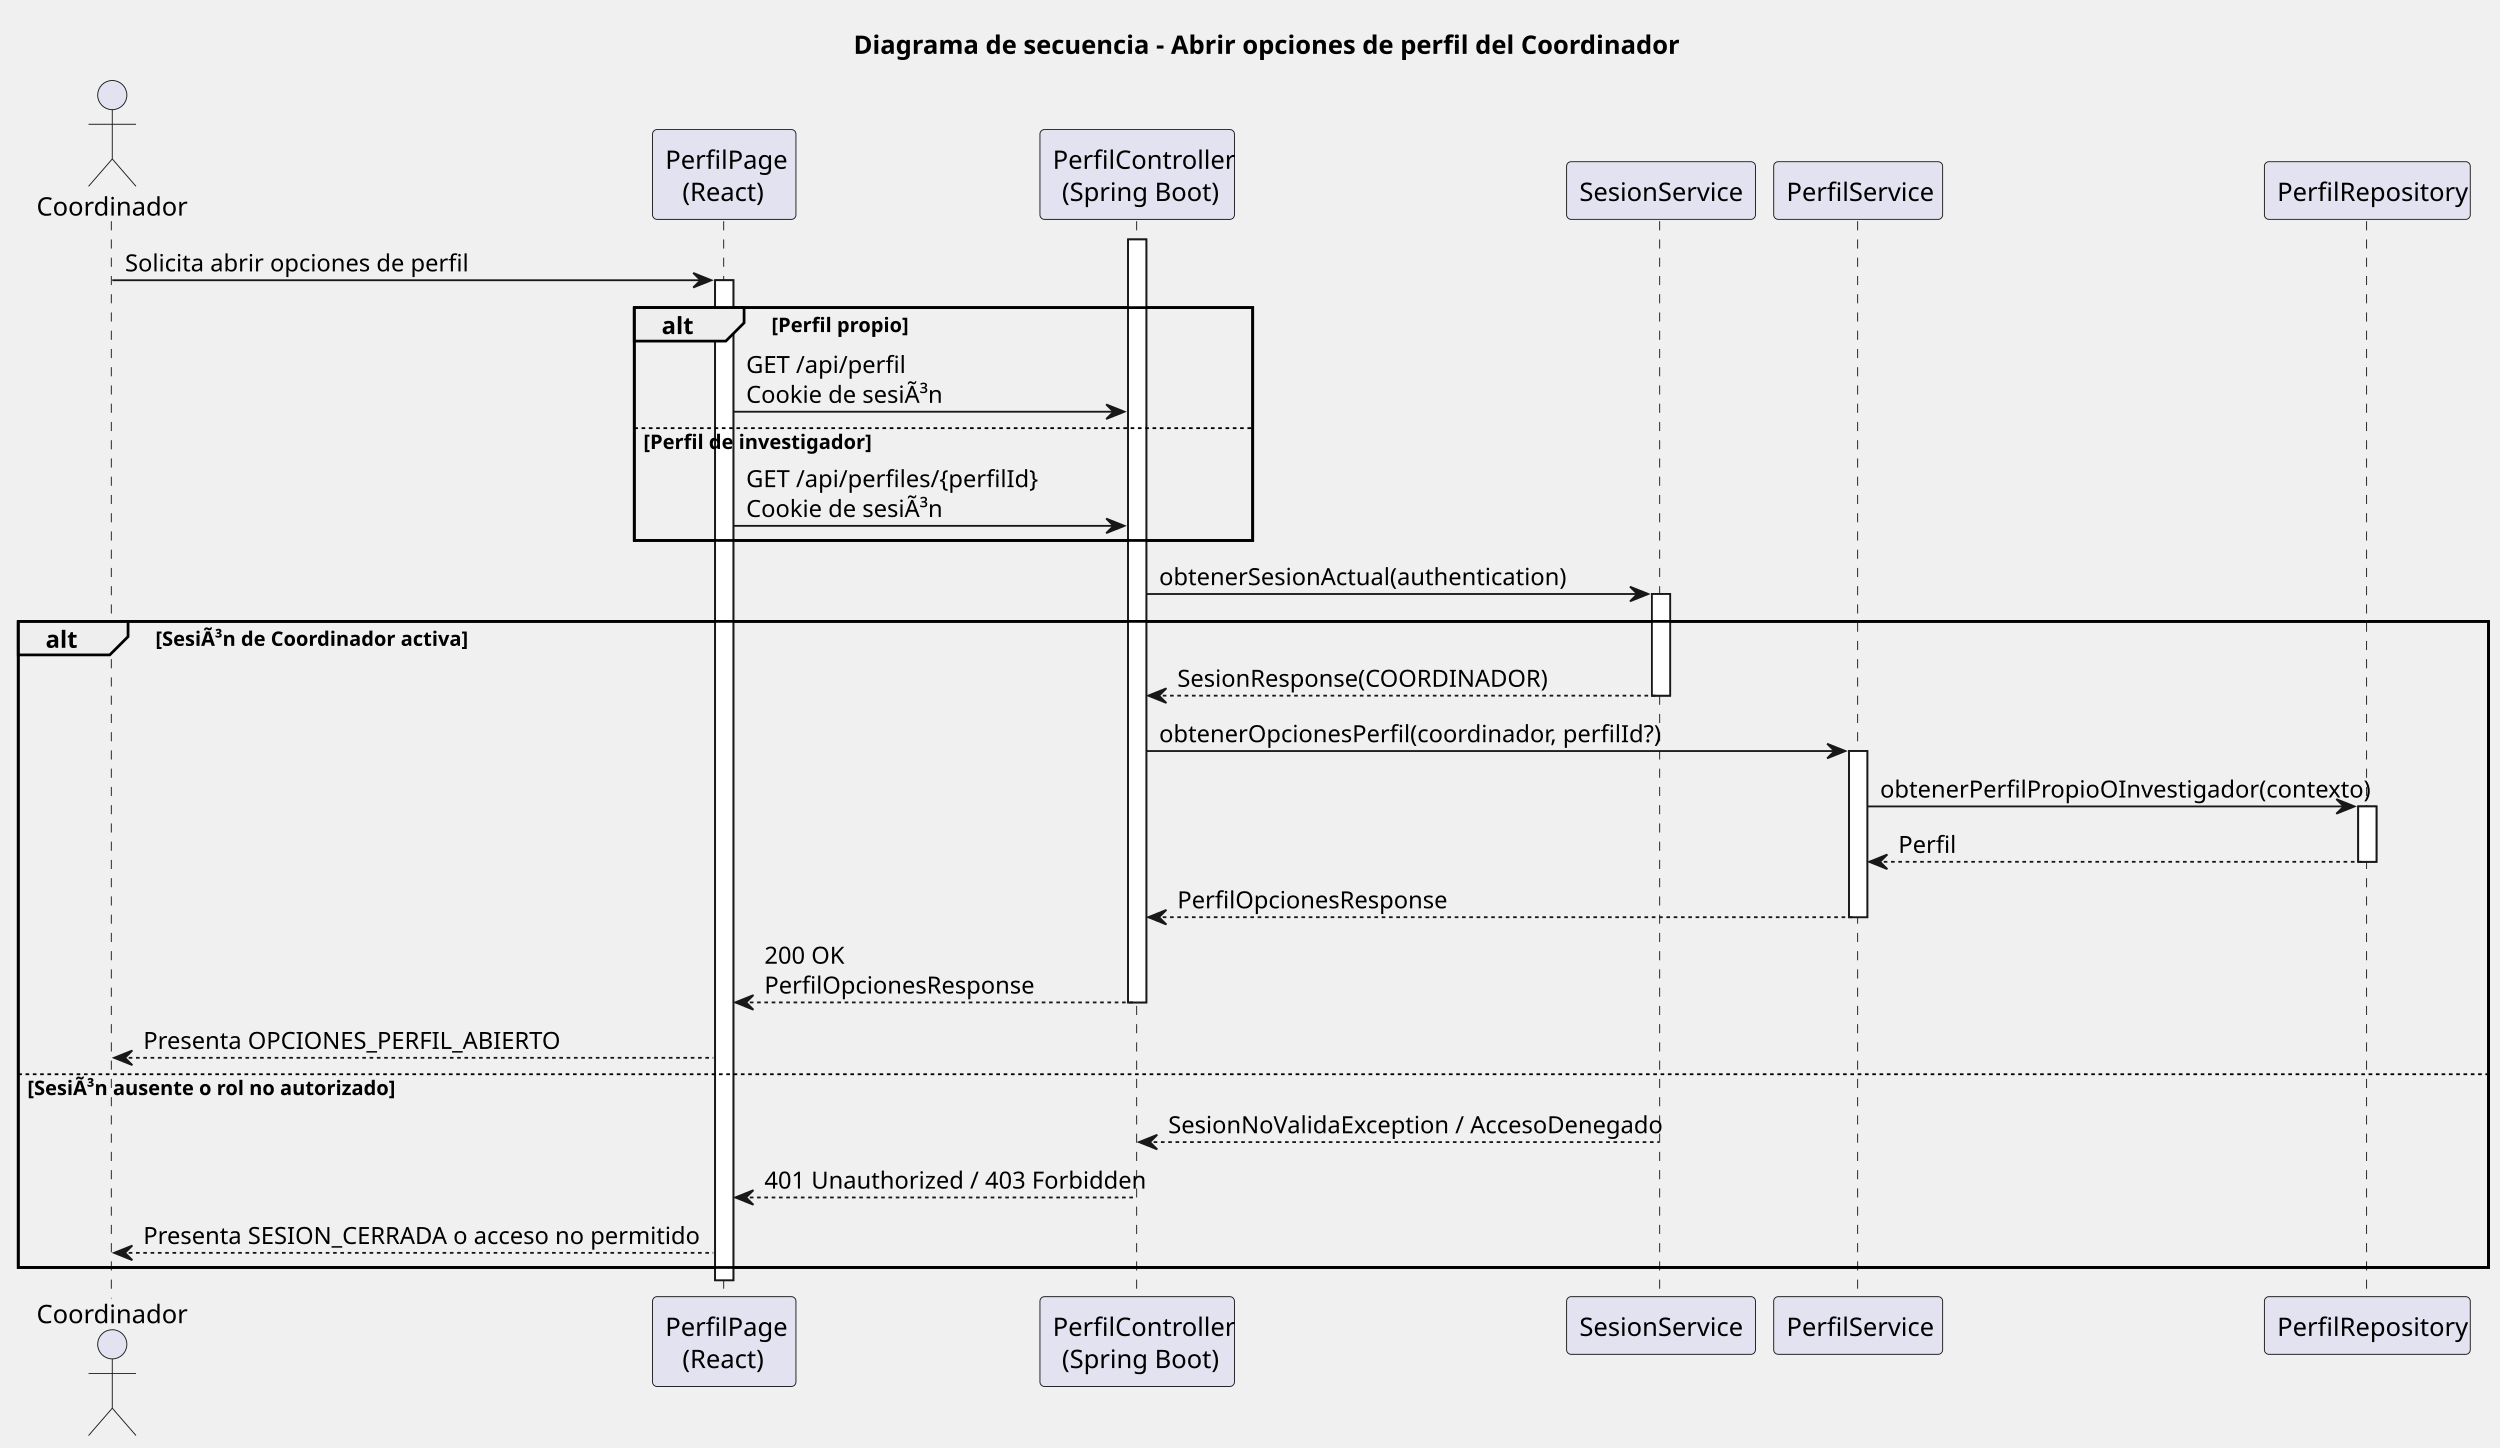
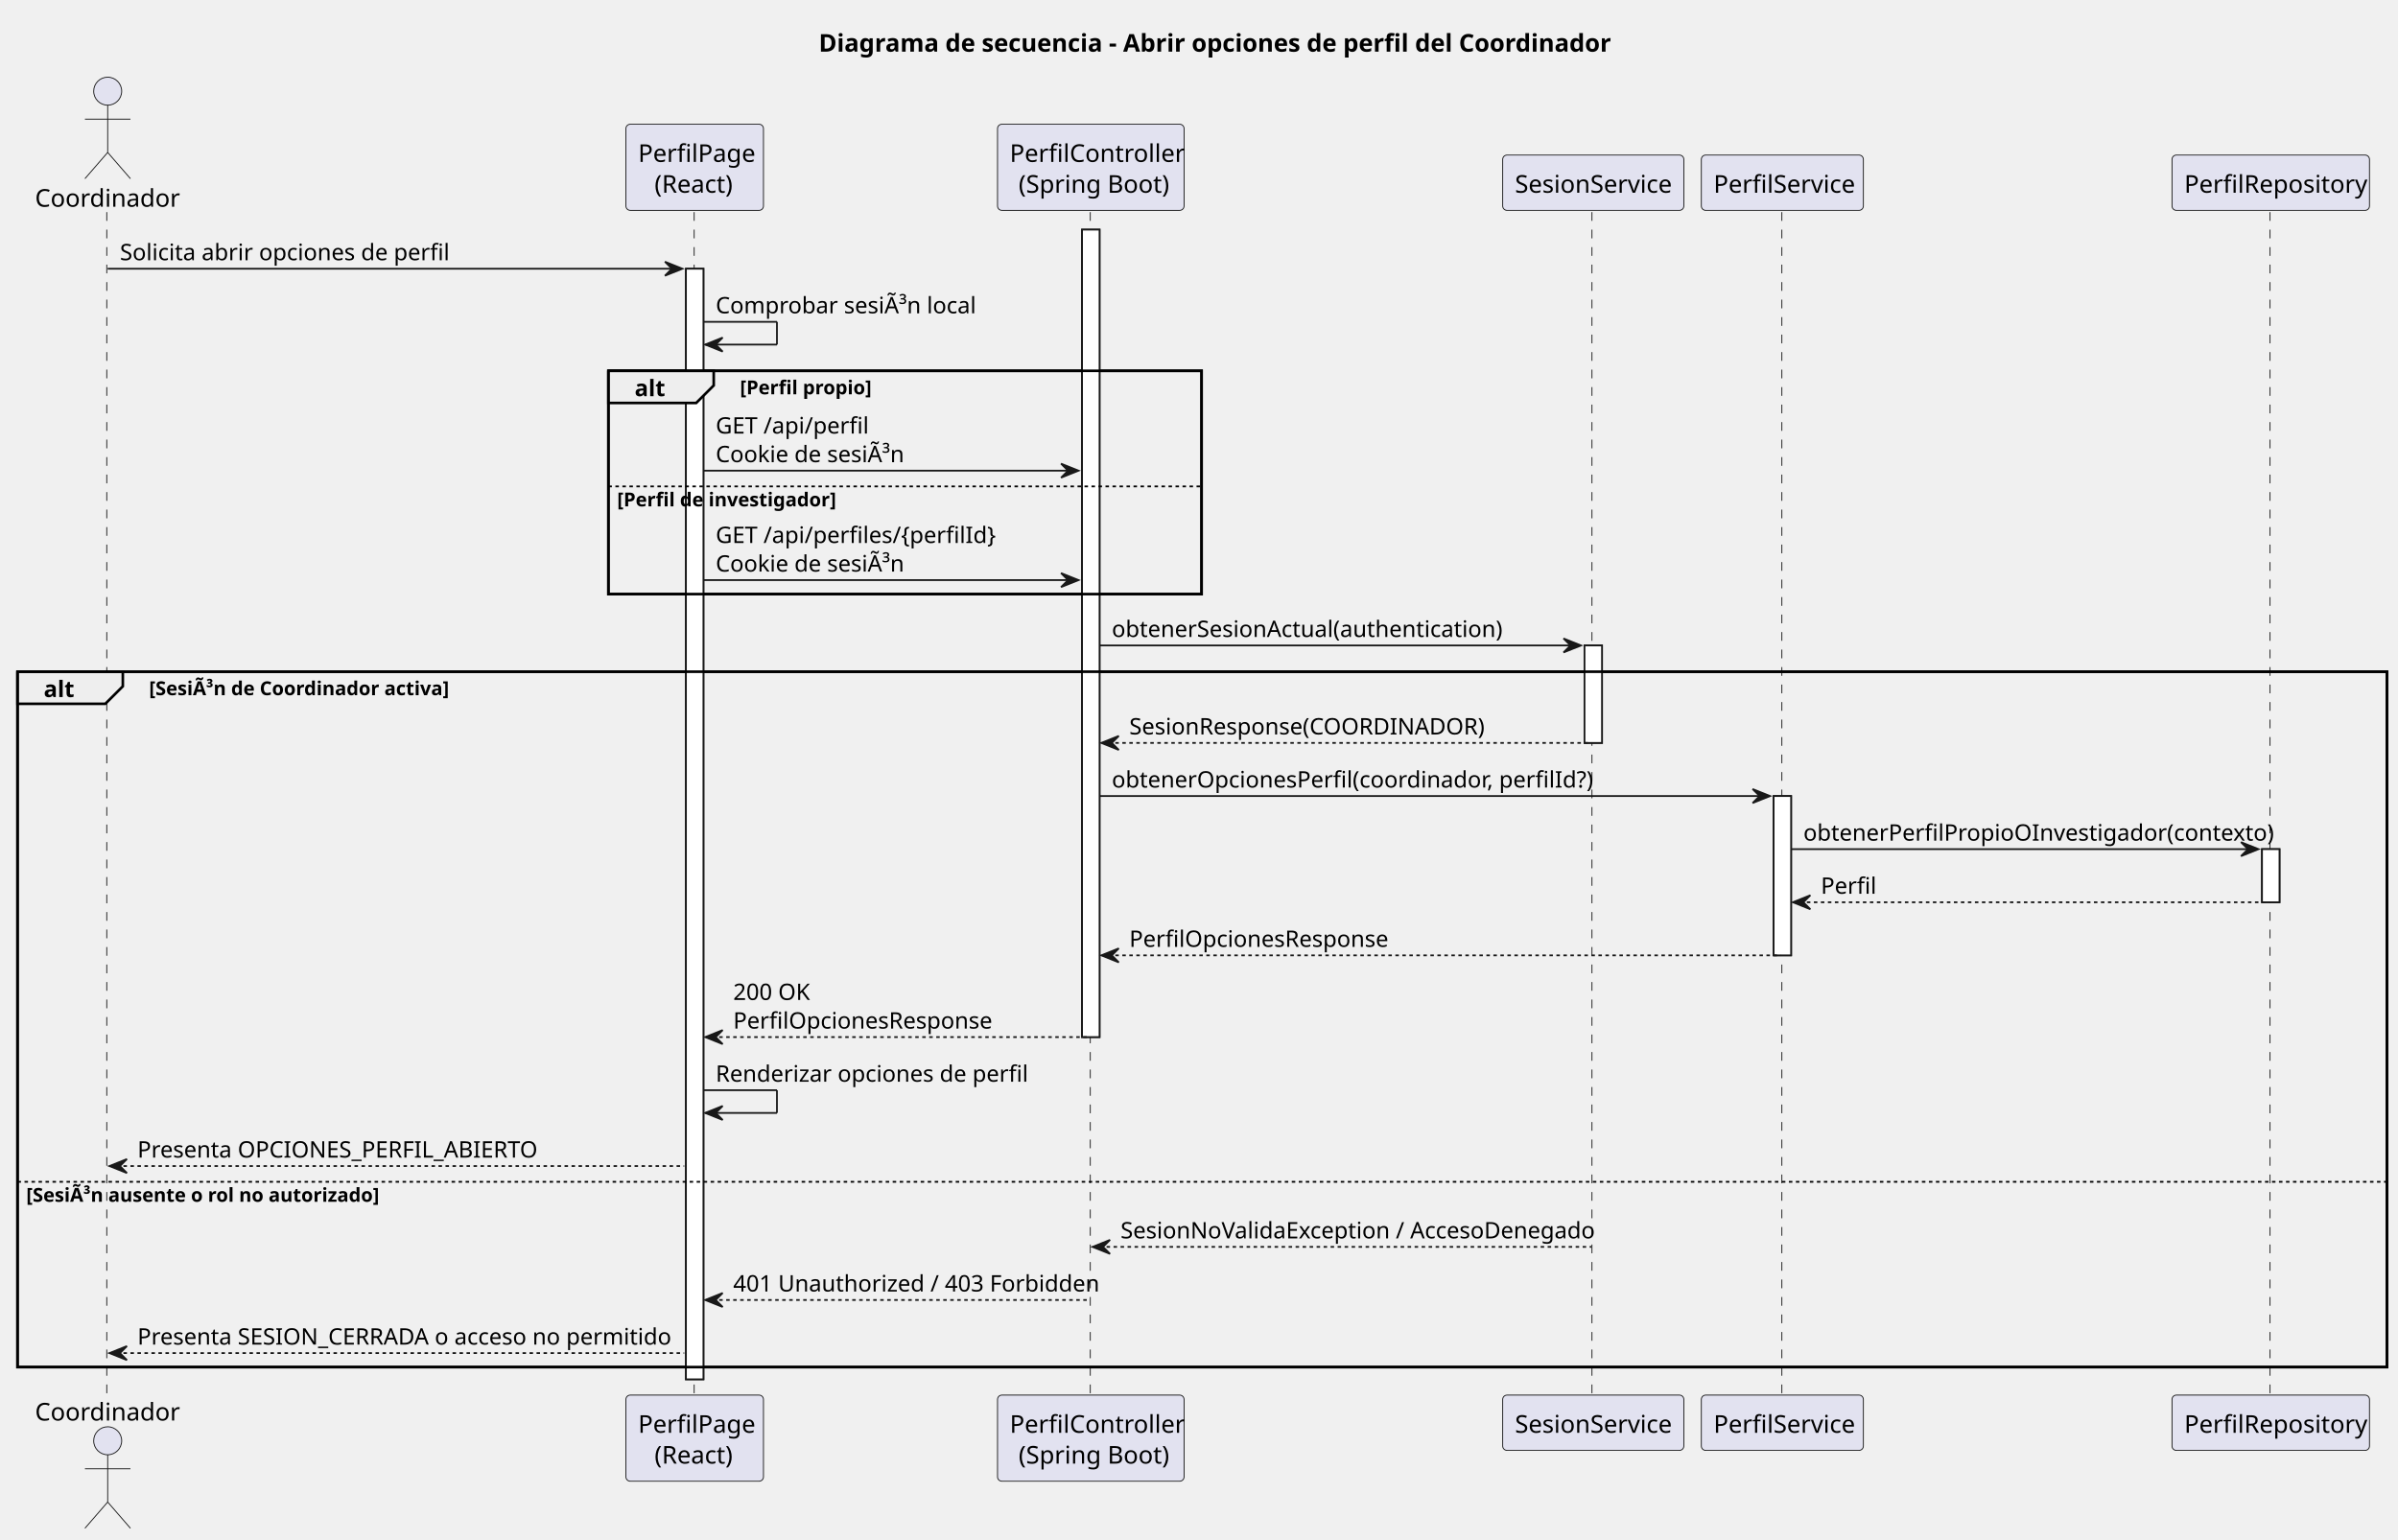
- <svg xmlns="http://www.w3.org/2000/svg" contentStyleType="text/css" data-diagram-type="SEQUENCE" height="793px" preserveAspectRatio="none" style="width:1370px;height:793px;background:#FFFFFF;" version="1.1" viewBox="0 0 1370 793" width="1370px" zoomAndPan="magnify">
+ <svg xmlns="http://www.w3.org/2000/svg" contentStyleType="text/css" data-diagram-type="SEQUENCE" height="880px" preserveAspectRatio="none" style="width:1370px;height:880px;background:#FFFFFF;" version="1.1" viewBox="0 0 1370 880" width="1370px" zoomAndPan="magnify">
  <defs />
  <g>
    <text fill="#000000" font-family="sans-serif" font-size="14" font-weight="bold" lengthAdjust="spacing" textLength="437.213" x="467.747" y="29.533">Diagrama de secuencia - Abrir opciones de perfil del Coordinador</text>
    <g>
-       <rect fill="#FFFFFF" height="548" style="stroke:#181818;stroke-width:1;" width="10" x="391.881" y="153.57" />
-     </g>
-     <g>
-       <rect fill="#FFFFFF" height="418.109" style="stroke:#181818;stroke-width:1;" width="10" x="618.185" y="131.219" />
-     </g>
-     <g>
-       <rect fill="#FFFFFF" height="55.703" style="stroke:#181818;stroke-width:1;" width="10" x="905.245" y="325.516" />
-     </g>
-     <g>
-       <rect fill="#FFFFFF" height="91.055" style="stroke:#181818;stroke-width:1;" width="10" x="1013.279" y="411.57" />
-     </g>
-     <g>
-       <rect fill="#FFFFFF" height="30.352" style="stroke:#181818;stroke-width:1;" width="10" x="1292.3" y="441.922" />
-     </g>
-     <rect fill="none" height="127.594" style="stroke:#000000;stroke-width:1.5;" width="338.894" x="347.584" y="168.57" />
-     <rect fill="none" height="354.055" style="stroke:#000000;stroke-width:1.5;" width="1353.707" x="10" y="340.516" />
-     <g>
-       <rect fill="#000000" fill-opacity="0" height="590.352" width="8" x="57.524" y="121.219" />
-       <line style="stroke:#181818;stroke-width:0.5;stroke-dasharray:5,5;" x1="61" x2="61" y1="121.219" y2="711.57" />
-     </g>
-     <g>
-       <rect fill="#000000" fill-opacity="0" height="590.352" width="8" x="392.881" y="121.219" />
-       <line style="stroke:#181818;stroke-width:0.5;stroke-dasharray:5,5;" x1="396.584" x2="396.584" y1="121.219" y2="711.57" />
-     </g>
-     <g>
-       <rect fill="#000000" fill-opacity="0" height="590.352" width="8" x="619.185" y="121.219" />
-       <line style="stroke:#181818;stroke-width:0.5;stroke-dasharray:5,5;" x1="622.892" x2="622.892" y1="121.219" y2="711.57" />
-     </g>
-     <g>
-       <rect fill="#000000" fill-opacity="0" height="590.352" width="8" x="906.245" y="121.219" />
-       <line style="stroke:#181818;stroke-width:0.5;stroke-dasharray:5,5;" x1="909.5" x2="909.5" y1="121.219" y2="711.57" />
-     </g>
-     <g>
-       <rect fill="#000000" fill-opacity="0" height="590.352" width="8" x="1014.279" y="121.219" />
-       <line style="stroke:#181818;stroke-width:0.5;stroke-dasharray:5,5;" x1="1017.989" x2="1017.989" y1="121.219" y2="711.57" />
-     </g>
-     <g>
-       <rect fill="#000000" fill-opacity="0" height="590.352" width="8" x="1293.3" y="121.219" />
-       <line style="stroke:#181818;stroke-width:0.5;stroke-dasharray:5,5;" x1="1296.894" x2="1296.894" y1="121.219" y2="711.57" />
+       <rect fill="#FFFFFF" height="634.703" style="stroke:#181818;stroke-width:1;" width="10" x="391.881" y="153.57" />
+     </g>
+     <g>
+       <rect fill="#FFFFFF" height="461.461" style="stroke:#181818;stroke-width:1;" width="10" x="618.185" y="131.219" />
+     </g>
+     <g>
+       <rect fill="#FFFFFF" height="55.703" style="stroke:#181818;stroke-width:1;" width="10" x="905.245" y="368.867" />
+     </g>
+     <g>
+       <rect fill="#FFFFFF" height="91.055" style="stroke:#181818;stroke-width:1;" width="10" x="1013.279" y="454.922" />
+     </g>
+     <g>
+       <rect fill="#FFFFFF" height="30.352" style="stroke:#181818;stroke-width:1;" width="10" x="1292.3" y="485.273" />
+     </g>
+     <rect fill="none" height="127.594" style="stroke:#000000;stroke-width:1.5;" width="338.894" x="347.584" y="211.922" />
+     <rect fill="none" height="397.406" style="stroke:#000000;stroke-width:1.5;" width="1353.707" x="10" y="383.867" />
+     <g>
+       <rect fill="#000000" fill-opacity="0" height="677.055" width="8" x="57.524" y="121.219" />
+       <line style="stroke:#181818;stroke-width:0.5;stroke-dasharray:5,5;" x1="61" x2="61" y1="121.219" y2="798.273" />
+     </g>
+     <g>
+       <rect fill="#000000" fill-opacity="0" height="677.055" width="8" x="392.881" y="121.219" />
+       <line style="stroke:#181818;stroke-width:0.5;stroke-dasharray:5,5;" x1="396.584" x2="396.584" y1="121.219" y2="798.273" />
+     </g>
+     <g>
+       <rect fill="#000000" fill-opacity="0" height="677.055" width="8" x="619.185" y="121.219" />
+       <line style="stroke:#181818;stroke-width:0.5;stroke-dasharray:5,5;" x1="622.892" x2="622.892" y1="121.219" y2="798.273" />
+     </g>
+     <g>
+       <rect fill="#000000" fill-opacity="0" height="677.055" width="8" x="906.245" y="121.219" />
+       <line style="stroke:#181818;stroke-width:0.5;stroke-dasharray:5,5;" x1="909.5" x2="909.5" y1="121.219" y2="798.273" />
+     </g>
+     <g>
+       <rect fill="#000000" fill-opacity="0" height="677.055" width="8" x="1014.279" y="121.219" />
+       <line style="stroke:#181818;stroke-width:0.5;stroke-dasharray:5,5;" x1="1017.989" x2="1017.989" y1="121.219" y2="798.273" />
+     </g>
+     <g>
+       <rect fill="#000000" fill-opacity="0" height="677.055" width="8" x="1293.3" y="121.219" />
+       <line style="stroke:#181818;stroke-width:0.5;stroke-dasharray:5,5;" x1="1296.894" x2="1296.894" y1="121.219" y2="798.273" />
    </g>
    <g class="participant participant-head" data-participant="Coordinador">
      <text fill="#000000" font-family="sans-serif" font-size="14" lengthAdjust="spacing" textLength="77.048" x="20" y="118.143">Coordinador</text>
      <ellipse cx="61.524" cy="52.109" fill="#E2E2F0" rx="8" ry="8" style="stroke:#181818;stroke-width:0.5;" />
      <path d="M61.524,60.109 L61.524,87.109 M48.524,68.109 L74.524,68.109 M61.524,87.109 L48.524,102.109 M61.524,87.109 L74.524,102.109" fill="none" style="stroke:#181818;stroke-width:0.5;" />
    </g>
    <g class="participant participant-tail" data-participant="Coordinador">
-       <text fill="#000000" font-family="sans-serif" font-size="14" lengthAdjust="spacing" textLength="77.048" x="20" y="725.104">Coordinador</text>
-       <ellipse cx="61.524" cy="736.68" fill="#E2E2F0" rx="8" ry="8" style="stroke:#181818;stroke-width:0.5;" />
-       <path d="M61.524,744.68 L61.524,771.68 M48.524,752.68 L74.524,752.68 M61.524,771.68 L48.524,786.68 M61.524,771.68 L74.524,786.68" fill="none" style="stroke:#181818;stroke-width:0.5;" />
+       <text fill="#000000" font-family="sans-serif" font-size="14" lengthAdjust="spacing" textLength="77.048" x="20" y="811.807">Coordinador</text>
+       <ellipse cx="61.524" cy="823.383" fill="#E2E2F0" rx="8" ry="8" style="stroke:#181818;stroke-width:0.5;" />
+       <path d="M61.524,831.383 L61.524,858.383 M48.524,839.383 L74.524,839.383 M61.524,858.383 L48.524,873.383 M61.524,858.383 L74.524,873.383" fill="none" style="stroke:#181818;stroke-width:0.5;" />
    </g>
    <g class="participant participant-head" data-participant="Frontend">
      <rect fill="#E2E2F0" height="49.219" rx="2.5" ry="2.5" style="stroke:#181818;stroke-width:0.5;" width="78.593" x="357.584" y="71" />
      <text fill="#000000" font-family="sans-serif" font-size="14" lengthAdjust="spacing" textLength="64.593" x="364.584" y="92.533">PerfilPage</text>
      <text fill="#000000" font-family="sans-serif" font-size="14" lengthAdjust="spacing" textLength="45.897" x="373.933" y="110.143">(React)</text>
    </g>
    <g class="participant participant-tail" data-participant="Frontend">
-       <rect fill="#E2E2F0" height="49.219" rx="2.5" ry="2.5" style="stroke:#181818;stroke-width:0.5;" width="78.593" x="357.584" y="710.57" />
-       <text fill="#000000" font-family="sans-serif" font-size="14" lengthAdjust="spacing" textLength="64.593" x="364.584" y="732.104">PerfilPage</text>
-       <text fill="#000000" font-family="sans-serif" font-size="14" lengthAdjust="spacing" textLength="45.897" x="373.933" y="749.713">(React)</text>
+       <rect fill="#E2E2F0" height="49.219" rx="2.5" ry="2.5" style="stroke:#181818;stroke-width:0.5;" width="78.593" x="357.584" y="797.273" />
+       <text fill="#000000" font-family="sans-serif" font-size="14" lengthAdjust="spacing" textLength="64.593" x="364.584" y="818.807">PerfilPage</text>
+       <text fill="#000000" font-family="sans-serif" font-size="14" lengthAdjust="spacing" textLength="45.897" x="373.933" y="836.416">(React)</text>
    </g>
    <g class="participant participant-head" data-participant="Api">
      <rect fill="#E2E2F0" height="49.219" rx="2.5" ry="2.5" style="stroke:#181818;stroke-width:0.5;" width="106.586" x="569.892" y="71" />
      <text fill="#000000" font-family="sans-serif" font-size="14" lengthAdjust="spacing" textLength="92.586" x="576.892" y="92.533">PerfilController</text>
      <text fill="#000000" font-family="sans-serif" font-size="14" lengthAdjust="spacing" textLength="82.482" x="581.944" y="110.143">(Spring Boot)</text>
    </g>
    <g class="participant participant-tail" data-participant="Api">
-       <rect fill="#E2E2F0" height="49.219" rx="2.5" ry="2.5" style="stroke:#181818;stroke-width:0.5;" width="106.586" x="569.892" y="710.57" />
-       <text fill="#000000" font-family="sans-serif" font-size="14" lengthAdjust="spacing" textLength="92.586" x="576.892" y="732.104">PerfilController</text>
-       <text fill="#000000" font-family="sans-serif" font-size="14" lengthAdjust="spacing" textLength="82.482" x="581.944" y="749.713">(Spring Boot)</text>
+       <rect fill="#E2E2F0" height="49.219" rx="2.5" ry="2.5" style="stroke:#181818;stroke-width:0.5;" width="106.586" x="569.892" y="797.273" />
+       <text fill="#000000" font-family="sans-serif" font-size="14" lengthAdjust="spacing" textLength="92.586" x="576.892" y="818.807">PerfilController</text>
+       <text fill="#000000" font-family="sans-serif" font-size="14" lengthAdjust="spacing" textLength="82.482" x="581.944" y="836.416">(Spring Boot)</text>
    </g>
    <g class="participant participant-head" data-participant="Sesion">
      <rect fill="#E2E2F0" height="31.609" rx="2.5" ry="2.5" style="stroke:#181818;stroke-width:0.5;" width="103.489" x="858.5" y="88.609" />
      <text fill="#000000" font-family="sans-serif" font-size="14" lengthAdjust="spacing" textLength="89.489" x="865.5" y="110.143">SesionService</text>
    </g>
    <g class="participant participant-tail" data-participant="Sesion">
-       <rect fill="#E2E2F0" height="31.609" rx="2.5" ry="2.5" style="stroke:#181818;stroke-width:0.5;" width="103.489" x="858.5" y="710.57" />
-       <text fill="#000000" font-family="sans-serif" font-size="14" lengthAdjust="spacing" textLength="89.489" x="865.5" y="732.104">SesionService</text>
+       <rect fill="#E2E2F0" height="31.609" rx="2.5" ry="2.5" style="stroke:#181818;stroke-width:0.5;" width="103.489" x="858.5" y="797.273" />
+       <text fill="#000000" font-family="sans-serif" font-size="14" lengthAdjust="spacing" textLength="89.489" x="865.5" y="818.807">SesionService</text>
    </g>
    <g class="participant participant-head" data-participant="PerfilService">
      <rect fill="#E2E2F0" height="31.609" rx="2.5" ry="2.5" style="stroke:#181818;stroke-width:0.5;" width="92.579" x="971.989" y="88.609" />
      <text fill="#000000" font-family="sans-serif" font-size="14" lengthAdjust="spacing" textLength="78.579" x="978.989" y="110.143">PerfilService</text>
    </g>
    <g class="participant participant-tail" data-participant="PerfilService">
-       <rect fill="#E2E2F0" height="31.609" rx="2.5" ry="2.5" style="stroke:#181818;stroke-width:0.5;" width="92.579" x="971.989" y="710.57" />
-       <text fill="#000000" font-family="sans-serif" font-size="14" lengthAdjust="spacing" textLength="78.579" x="978.989" y="732.104">PerfilService</text>
+       <rect fill="#E2E2F0" height="31.609" rx="2.5" ry="2.5" style="stroke:#181818;stroke-width:0.5;" width="92.579" x="971.989" y="797.273" />
+       <text fill="#000000" font-family="sans-serif" font-size="14" lengthAdjust="spacing" textLength="78.579" x="978.989" y="818.807">PerfilService</text>
    </g>
    <g class="participant participant-head" data-participant="PerfilRepository">
      <rect fill="#E2E2F0" height="31.609" rx="2.5" ry="2.5" style="stroke:#181818;stroke-width:0.5;" width="112.814" x="1240.894" y="88.609" />
      <text fill="#000000" font-family="sans-serif" font-size="14" lengthAdjust="spacing" textLength="98.814" x="1247.894" y="110.143">PerfilRepository</text>
    </g>
    <g class="participant participant-tail" data-participant="PerfilRepository">
-       <rect fill="#E2E2F0" height="31.609" rx="2.5" ry="2.5" style="stroke:#181818;stroke-width:0.5;" width="112.814" x="1240.894" y="710.57" />
-       <text fill="#000000" font-family="sans-serif" font-size="14" lengthAdjust="spacing" textLength="98.814" x="1247.894" y="732.104">PerfilRepository</text>
-     </g>
-     <g>
-       <rect fill="#FFFFFF" height="548" style="stroke:#181818;stroke-width:1;" width="10" x="391.881" y="153.57" />
-     </g>
-     <g>
-       <rect fill="#FFFFFF" height="418.109" style="stroke:#181818;stroke-width:1;" width="10" x="618.185" y="131.219" />
-     </g>
-     <g>
-       <rect fill="#FFFFFF" height="55.703" style="stroke:#181818;stroke-width:1;" width="10" x="905.245" y="325.516" />
-     </g>
-     <g>
-       <rect fill="#FFFFFF" height="91.055" style="stroke:#181818;stroke-width:1;" width="10" x="1013.279" y="411.57" />
-     </g>
-     <g>
-       <rect fill="#FFFFFF" height="30.352" style="stroke:#181818;stroke-width:1;" width="10" x="1292.3" y="441.922" />
+       <rect fill="#E2E2F0" height="31.609" rx="2.5" ry="2.5" style="stroke:#181818;stroke-width:0.5;" width="112.814" x="1240.894" y="797.273" />
+       <text fill="#000000" font-family="sans-serif" font-size="14" lengthAdjust="spacing" textLength="98.814" x="1247.894" y="818.807">PerfilRepository</text>
+     </g>
+     <g>
+       <rect fill="#FFFFFF" height="634.703" style="stroke:#181818;stroke-width:1;" width="10" x="391.881" y="153.57" />
+     </g>
+     <g>
+       <rect fill="#FFFFFF" height="461.461" style="stroke:#181818;stroke-width:1;" width="10" x="618.185" y="131.219" />
+     </g>
+     <g>
+       <rect fill="#FFFFFF" height="55.703" style="stroke:#181818;stroke-width:1;" width="10" x="905.245" y="368.867" />
+     </g>
+     <g>
+       <rect fill="#FFFFFF" height="91.055" style="stroke:#181818;stroke-width:1;" width="10" x="1013.279" y="454.922" />
+     </g>
+     <g>
+       <rect fill="#FFFFFF" height="30.352" style="stroke:#181818;stroke-width:1;" width="10" x="1292.3" y="485.273" />
    </g>
    <g class="message" data-participant-1="Coordinador" data-participant-2="Frontend">
      <polygon fill="#181818" points="379.881,149.57,389.881,153.57,379.881,157.57,383.881,153.57" style="stroke:#181818;stroke-width:1;" />
      <line style="stroke:#181818;stroke-width:1;" x1="61.524" x2="385.881" y1="153.57" y2="153.57" />
      <text fill="#000000" font-family="sans-serif" font-size="13" lengthAdjust="spacing" textLength="177.036" x="68.524" y="148.714">Solicita abrir opciones de perfil</text>
    </g>
-     <path d="M347.584,168.57 L407.755,168.57 L407.755,176.922 L397.755,186.922 L347.584,186.922 L347.584,168.57" fill="#EEEEEE" style="stroke:#000000;stroke-width:1.5;" />
-     <rect fill="none" height="127.594" style="stroke:#000000;stroke-width:1.5;" width="338.894" x="347.584" y="168.57" />
-     <text fill="#000000" font-family="sans-serif" font-size="13" font-weight="bold" lengthAdjust="spacing" textLength="15.171" x="362.584" y="183.065">alt</text>
-     <text fill="#000000" font-family="sans-serif" font-size="11" font-weight="bold" lengthAdjust="spacing" textLength="72.107" x="422.755" y="181.989">[Perfil propio]</text>
+     <g class="message" data-participant-1="Frontend" data-participant-2="Frontend">
+       <line style="stroke:#181818;stroke-width:1;" x1="401.881" x2="443.881" y1="183.922" y2="183.922" />
+       <line style="stroke:#181818;stroke-width:1;" x1="443.881" x2="443.881" y1="183.922" y2="196.922" />
+       <line style="stroke:#181818;stroke-width:1;" x1="402.881" x2="443.881" y1="196.922" y2="196.922" />
+       <polygon fill="#181818" points="412.881,192.922,402.881,196.922,412.881,200.922,408.881,196.922" style="stroke:#181818;stroke-width:1;" />
+       <text fill="#000000" font-family="sans-serif" font-size="13" lengthAdjust="spacing" textLength="142.333" x="408.881" y="179.065">Comprobar sesiÃ³n local</text>
+     </g>
+     <path d="M347.584,211.922 L407.755,211.922 L407.755,220.273 L397.755,230.273 L347.584,230.273 L347.584,211.922" fill="#EEEEEE" style="stroke:#000000;stroke-width:1.5;" />
+     <rect fill="none" height="127.594" style="stroke:#000000;stroke-width:1.5;" width="338.894" x="347.584" y="211.922" />
+     <text fill="#000000" font-family="sans-serif" font-size="13" font-weight="bold" lengthAdjust="spacing" textLength="15.171" x="362.584" y="226.417">alt</text>
+     <text fill="#000000" font-family="sans-serif" font-size="11" font-weight="bold" lengthAdjust="spacing" textLength="72.107" x="422.755" y="225.341">[Perfil propio]</text>
    <g class="message" data-participant-1="Frontend" data-participant-2="Api">
-       <polygon fill="#181818" points="606.185,221.625,616.185,225.625,606.185,229.625,610.185,225.625" style="stroke:#181818;stroke-width:1;" />
-       <line style="stroke:#181818;stroke-width:1;" x1="401.881" x2="612.185" y1="225.625" y2="225.625" />
-       <text fill="#000000" font-family="sans-serif" font-size="13" lengthAdjust="spacing" textLength="83.085" x="408.881" y="204.417">GET /api/perfil</text>
-       <text fill="#000000" font-family="sans-serif" font-size="13" lengthAdjust="spacing" textLength="105.498" x="408.881" y="220.769">Cookie de sesiÃ³n</text>
-     </g>
-     <line style="stroke:#000000;stroke-width:1;stroke-dasharray:2,2;" x1="347.584" x2="686.478" y1="234.625" y2="234.625" />
-     <text fill="#000000" font-family="sans-serif" font-size="11" font-weight="bold" lengthAdjust="spacing" textLength="119.19" x="352.584" y="246.044">[Perfil de investigador]</text>
+       <polygon fill="#181818" points="606.185,264.977,616.185,268.977,606.185,272.977,610.185,268.977" style="stroke:#181818;stroke-width:1;" />
+       <line style="stroke:#181818;stroke-width:1;" x1="401.881" x2="612.185" y1="268.977" y2="268.977" />
+       <text fill="#000000" font-family="sans-serif" font-size="13" lengthAdjust="spacing" textLength="83.085" x="408.881" y="247.769">GET /api/perfil</text>
+       <text fill="#000000" font-family="sans-serif" font-size="13" lengthAdjust="spacing" textLength="105.498" x="408.881" y="264.12">Cookie de sesiÃ³n</text>
+     </g>
+     <line style="stroke:#000000;stroke-width:1;stroke-dasharray:2,2;" x1="347.584" x2="686.478" y1="277.977" y2="277.977" />
+     <text fill="#000000" font-family="sans-serif" font-size="11" font-weight="bold" lengthAdjust="spacing" textLength="119.19" x="352.584" y="289.396">[Perfil de investigador]</text>
    <g class="message" data-participant-1="Frontend" data-participant-2="Api">
-       <polygon fill="#181818" points="606.185,284.164,616.185,288.164,606.185,292.164,610.185,288.164" style="stroke:#181818;stroke-width:1;" />
-       <line style="stroke:#181818;stroke-width:1;" x1="401.881" x2="612.185" y1="288.164" y2="288.164" />
-       <text fill="#000000" font-family="sans-serif" font-size="13" lengthAdjust="spacing" textLength="148.129" x="408.881" y="266.956">GET /api/perfiles/{perfilId}</text>
-       <text fill="#000000" font-family="sans-serif" font-size="13" lengthAdjust="spacing" textLength="105.498" x="408.881" y="283.308">Cookie de sesiÃ³n</text>
+       <polygon fill="#181818" points="606.185,327.516,616.185,331.516,606.185,335.516,610.185,331.516" style="stroke:#181818;stroke-width:1;" />
+       <line style="stroke:#181818;stroke-width:1;" x1="401.881" x2="612.185" y1="331.516" y2="331.516" />
+       <text fill="#000000" font-family="sans-serif" font-size="13" lengthAdjust="spacing" textLength="148.129" x="408.881" y="310.308">GET /api/perfiles/{perfilId}</text>
+       <text fill="#000000" font-family="sans-serif" font-size="13" lengthAdjust="spacing" textLength="105.498" x="408.881" y="326.659">Cookie de sesiÃ³n</text>
    </g>
    <g class="message" data-participant-1="Api" data-participant-2="Sesion">
-       <polygon fill="#181818" points="893.245,321.516,903.245,325.516,893.245,329.516,897.245,325.516" style="stroke:#181818;stroke-width:1;" />
-       <line style="stroke:#181818;stroke-width:1;" x1="628.185" x2="899.245" y1="325.516" y2="325.516" />
-       <text fill="#000000" font-family="sans-serif" font-size="13" lengthAdjust="spacing" textLength="209.581" x="635.185" y="320.659">obtenerSesionActual(authentication)</text>
-     </g>
-     <path d="M10,340.516 L70.171,340.516 L70.171,348.867 L60.171,358.867 L10,358.867 L10,340.516" fill="#EEEEEE" style="stroke:#000000;stroke-width:1.5;" />
-     <rect fill="none" height="354.055" style="stroke:#000000;stroke-width:1.5;" width="1353.707" x="10" y="340.516" />
-     <text fill="#000000" font-family="sans-serif" font-size="13" font-weight="bold" lengthAdjust="spacing" textLength="15.171" x="25" y="355.011">alt</text>
-     <text fill="#000000" font-family="sans-serif" font-size="11" font-weight="bold" lengthAdjust="spacing" textLength="167.471" x="85.171" y="353.935">[SesiÃ³n de Coordinador activa]</text>
+       <polygon fill="#181818" points="893.245,364.867,903.245,368.867,893.245,372.867,897.245,368.867" style="stroke:#181818;stroke-width:1;" />
+       <line style="stroke:#181818;stroke-width:1;" x1="628.185" x2="899.245" y1="368.867" y2="368.867" />
+       <text fill="#000000" font-family="sans-serif" font-size="13" lengthAdjust="spacing" textLength="209.581" x="635.185" y="364.011">obtenerSesionActual(authentication)</text>
+     </g>
+     <path d="M10,383.867 L70.171,383.867 L70.171,392.219 L60.171,402.219 L10,402.219 L10,383.867" fill="#EEEEEE" style="stroke:#000000;stroke-width:1.5;" />
+     <rect fill="none" height="397.406" style="stroke:#000000;stroke-width:1.5;" width="1353.707" x="10" y="383.867" />
+     <text fill="#000000" font-family="sans-serif" font-size="13" font-weight="bold" lengthAdjust="spacing" textLength="15.171" x="25" y="398.362">alt</text>
+     <text fill="#000000" font-family="sans-serif" font-size="11" font-weight="bold" lengthAdjust="spacing" textLength="167.471" x="85.171" y="397.286">[SesiÃ³n de Coordinador activa]</text>
    <g class="message" data-participant-1="Sesion" data-participant-2="Api">
-       <polygon fill="#181818" points="639.185,377.219,629.185,381.219,639.185,385.219,635.185,381.219" style="stroke:#181818;stroke-width:1;" />
-       <line style="stroke:#181818;stroke-width:1;stroke-dasharray:2,2;" x1="633.185" x2="909.245" y1="381.219" y2="381.219" />
-       <text fill="#000000" font-family="sans-serif" font-size="13" lengthAdjust="spacing" textLength="205.893" x="645.185" y="376.362">SesionResponse(COORDINADOR)</text>
+       <polygon fill="#181818" points="639.185,420.57,629.185,424.57,639.185,428.57,635.185,424.57" style="stroke:#181818;stroke-width:1;" />
+       <line style="stroke:#181818;stroke-width:1;stroke-dasharray:2,2;" x1="633.185" x2="909.245" y1="424.57" y2="424.57" />
+       <text fill="#000000" font-family="sans-serif" font-size="13" lengthAdjust="spacing" textLength="205.893" x="645.185" y="419.714">SesionResponse(COORDINADOR)</text>
    </g>
    <g class="message" data-participant-1="Api" data-participant-2="PerfilService">
-       <polygon fill="#181818" points="1001.279,407.57,1011.279,411.57,1001.279,415.57,1005.279,411.57" style="stroke:#181818;stroke-width:1;" />
-       <line style="stroke:#181818;stroke-width:1;" x1="628.185" x2="1007.279" y1="411.57" y2="411.57" />
-       <text fill="#000000" font-family="sans-serif" font-size="13" lengthAdjust="spacing" textLength="259.416" x="635.185" y="406.714">obtenerOpcionesPerfil(coordinador, perfilId?)</text>
+       <polygon fill="#181818" points="1001.279,450.922,1011.279,454.922,1001.279,458.922,1005.279,454.922" style="stroke:#181818;stroke-width:1;" />
+       <line style="stroke:#181818;stroke-width:1;" x1="628.185" x2="1007.279" y1="454.922" y2="454.922" />
+       <text fill="#000000" font-family="sans-serif" font-size="13" lengthAdjust="spacing" textLength="259.416" x="635.185" y="450.065">obtenerOpcionesPerfil(coordinador, perfilId?)</text>
    </g>
    <g class="message" data-participant-1="PerfilService" data-participant-2="PerfilRepository">
-       <polygon fill="#181818" points="1280.3,437.922,1290.3,441.922,1280.3,445.922,1284.3,441.922" style="stroke:#181818;stroke-width:1;" />
-       <line style="stroke:#181818;stroke-width:1;" x1="1023.279" x2="1286.3" y1="441.922" y2="441.922" />
-       <text fill="#000000" font-family="sans-serif" font-size="13" lengthAdjust="spacing" textLength="250.022" x="1030.279" y="437.065">obtenerPerfilPropioOInvestigador(contexto)</text>
+       <polygon fill="#181818" points="1280.3,481.273,1290.3,485.273,1280.3,489.273,1284.3,485.273" style="stroke:#181818;stroke-width:1;" />
+       <line style="stroke:#181818;stroke-width:1;" x1="1023.279" x2="1286.3" y1="485.273" y2="485.273" />
+       <text fill="#000000" font-family="sans-serif" font-size="13" lengthAdjust="spacing" textLength="250.022" x="1030.279" y="480.417">obtenerPerfilPropioOInvestigador(contexto)</text>
    </g>
    <g class="message" data-participant-1="PerfilRepository" data-participant-2="PerfilService">
-       <polygon fill="#181818" points="1034.279,468.273,1024.279,472.273,1034.279,476.273,1030.279,472.273" style="stroke:#181818;stroke-width:1;" />
-       <line style="stroke:#181818;stroke-width:1;stroke-dasharray:2,2;" x1="1028.279" x2="1296.3" y1="472.273" y2="472.273" />
-       <text fill="#000000" font-family="sans-serif" font-size="13" lengthAdjust="spacing" textLength="29.618" x="1040.279" y="467.417">Perfil</text>
+       <polygon fill="#181818" points="1034.279,511.625,1024.279,515.625,1034.279,519.625,1030.279,515.625" style="stroke:#181818;stroke-width:1;" />
+       <line style="stroke:#181818;stroke-width:1;stroke-dasharray:2,2;" x1="1028.279" x2="1296.3" y1="515.625" y2="515.625" />
+       <text fill="#000000" font-family="sans-serif" font-size="13" lengthAdjust="spacing" textLength="29.618" x="1040.279" y="510.769">Perfil</text>
    </g>
    <g class="message" data-participant-1="PerfilService" data-participant-2="Api">
-       <polygon fill="#181818" points="639.185,498.625,629.185,502.625,639.185,506.625,635.185,502.625" style="stroke:#181818;stroke-width:1;" />
-       <line style="stroke:#181818;stroke-width:1;stroke-dasharray:2,2;" x1="633.185" x2="1017.279" y1="502.625" y2="502.625" />
-       <text fill="#000000" font-family="sans-serif" font-size="13" lengthAdjust="spacing" textLength="143.076" x="645.185" y="497.769">PerfilOpcionesResponse</text>
+       <polygon fill="#181818" points="639.185,541.977,629.185,545.977,639.185,549.977,635.185,545.977" style="stroke:#181818;stroke-width:1;" />
+       <line style="stroke:#181818;stroke-width:1;stroke-dasharray:2,2;" x1="633.185" x2="1017.279" y1="545.977" y2="545.977" />
+       <text fill="#000000" font-family="sans-serif" font-size="13" lengthAdjust="spacing" textLength="143.076" x="645.185" y="541.12">PerfilOpcionesResponse</text>
    </g>
    <g class="message" data-participant-1="Api" data-participant-2="Frontend">
-       <polygon fill="#181818" points="412.881,545.328,402.881,549.328,412.881,553.328,408.881,549.328" style="stroke:#181818;stroke-width:1;" />
-       <line style="stroke:#181818;stroke-width:1;stroke-dasharray:2,2;" x1="406.881" x2="622.185" y1="549.328" y2="549.328" />
-       <text fill="#000000" font-family="sans-serif" font-size="13" lengthAdjust="spacing" textLength="44.084" x="418.881" y="528.12">200 OK</text>
-       <text fill="#000000" font-family="sans-serif" font-size="13" lengthAdjust="spacing" textLength="143.076" x="418.881" y="544.472">PerfilOpcionesResponse</text>
+       <polygon fill="#181818" points="412.881,588.68,402.881,592.68,412.881,596.68,408.881,592.68" style="stroke:#181818;stroke-width:1;" />
+       <line style="stroke:#181818;stroke-width:1;stroke-dasharray:2,2;" x1="406.881" x2="622.185" y1="592.68" y2="592.68" />
+       <text fill="#000000" font-family="sans-serif" font-size="13" lengthAdjust="spacing" textLength="44.084" x="418.881" y="571.472">200 OK</text>
+       <text fill="#000000" font-family="sans-serif" font-size="13" lengthAdjust="spacing" textLength="143.076" x="418.881" y="587.823">PerfilOpcionesResponse</text>
+     </g>
+     <g class="message" data-participant-1="Frontend" data-participant-2="Frontend">
+       <line style="stroke:#181818;stroke-width:1;" x1="401.881" x2="443.881" y1="623.031" y2="623.031" />
+       <line style="stroke:#181818;stroke-width:1;" x1="443.881" x2="443.881" y1="623.031" y2="636.031" />
+       <line style="stroke:#181818;stroke-width:1;" x1="402.881" x2="443.881" y1="636.031" y2="636.031" />
+       <polygon fill="#181818" points="412.881,632.031,402.881,636.031,412.881,640.031,408.881,636.031" style="stroke:#181818;stroke-width:1;" />
+       <text fill="#000000" font-family="sans-serif" font-size="13" lengthAdjust="spacing" textLength="169.095" x="408.881" y="618.175">Renderizar opciones de perfil</text>
    </g>
    <g class="message" data-participant-1="Frontend" data-participant-2="Coordinador">
-       <polygon fill="#181818" points="72.524,575.68,62.524,579.68,72.524,583.68,68.524,579.68" style="stroke:#181818;stroke-width:1;" />
-       <line style="stroke:#181818;stroke-width:1;stroke-dasharray:2,2;" x1="66.524" x2="390.881" y1="579.68" y2="579.68" />
-       <text fill="#000000" font-family="sans-serif" font-size="13" lengthAdjust="spacing" textLength="241.306" x="78.524" y="574.823">Presenta OPCIONES_PERFIL_ABIERTO</text>
-     </g>
-     <line style="stroke:#000000;stroke-width:1;stroke-dasharray:2,2;" x1="10" x2="1363.707" y1="588.68" y2="588.68" />
-     <text fill="#000000" font-family="sans-serif" font-size="11" font-weight="bold" lengthAdjust="spacing" textLength="194.96" x="15" y="600.099">[SesiÃ³n ausente o rol no autorizado]</text>
+       <polygon fill="#181818" points="72.524,662.383,62.524,666.383,72.524,670.383,68.524,666.383" style="stroke:#181818;stroke-width:1;" />
+       <line style="stroke:#181818;stroke-width:1;stroke-dasharray:2,2;" x1="66.524" x2="390.881" y1="666.383" y2="666.383" />
+       <text fill="#000000" font-family="sans-serif" font-size="13" lengthAdjust="spacing" textLength="241.306" x="78.524" y="661.526">Presenta OPCIONES_PERFIL_ABIERTO</text>
+     </g>
+     <line style="stroke:#000000;stroke-width:1;stroke-dasharray:2,2;" x1="10" x2="1363.707" y1="675.383" y2="675.383" />
+     <text fill="#000000" font-family="sans-serif" font-size="11" font-weight="bold" lengthAdjust="spacing" textLength="194.96" x="15" y="686.802">[SesiÃ³n ausente o rol no autorizado]</text>
    <g class="message" data-participant-1="Sesion" data-participant-2="Api">
-       <polygon fill="#181818" points="634.185,621.867,624.185,625.867,634.185,629.867,630.185,625.867" style="stroke:#181818;stroke-width:1;" />
-       <line style="stroke:#181818;stroke-width:1;stroke-dasharray:2,2;" x1="628.185" x2="909.245" y1="625.867" y2="625.867" />
-       <text fill="#000000" font-family="sans-serif" font-size="13" lengthAdjust="spacing" textLength="263.06" x="640.185" y="621.011">SesionNoValidaException / AccesoDenegado</text>
+       <polygon fill="#181818" points="634.185,708.57,624.185,712.57,634.185,716.57,630.185,712.57" style="stroke:#181818;stroke-width:1;" />
+       <line style="stroke:#181818;stroke-width:1;stroke-dasharray:2,2;" x1="628.185" x2="909.245" y1="712.57" y2="712.57" />
+       <text fill="#000000" font-family="sans-serif" font-size="13" lengthAdjust="spacing" textLength="263.06" x="640.185" y="707.714">SesionNoValidaException / AccesoDenegado</text>
    </g>
    <g class="message" data-participant-1="Api" data-participant-2="Frontend">
-       <polygon fill="#181818" points="412.881,652.219,402.881,656.219,412.881,660.219,408.881,656.219" style="stroke:#181818;stroke-width:1;" />
-       <line style="stroke:#181818;stroke-width:1;stroke-dasharray:2,2;" x1="406.881" x2="622.185" y1="656.219" y2="656.219" />
-       <text fill="#000000" font-family="sans-serif" font-size="13" lengthAdjust="spacing" textLength="197.304" x="418.881" y="651.362">401 Unauthorized / 403 Forbidden</text>
+       <polygon fill="#181818" points="412.881,738.922,402.881,742.922,412.881,746.922,408.881,742.922" style="stroke:#181818;stroke-width:1;" />
+       <line style="stroke:#181818;stroke-width:1;stroke-dasharray:2,2;" x1="406.881" x2="622.185" y1="742.922" y2="742.922" />
+       <text fill="#000000" font-family="sans-serif" font-size="13" lengthAdjust="spacing" textLength="197.304" x="418.881" y="738.065">401 Unauthorized / 403 Forbidden</text>
    </g>
    <g class="message" data-participant-1="Frontend" data-participant-2="Coordinador">
-       <polygon fill="#181818" points="72.524,682.57,62.524,686.57,72.524,690.57,68.524,686.57" style="stroke:#181818;stroke-width:1;" />
-       <line style="stroke:#181818;stroke-width:1;stroke-dasharray:2,2;" x1="66.524" x2="390.881" y1="686.57" y2="686.57" />
-       <text fill="#000000" font-family="sans-serif" font-size="13" lengthAdjust="spacing" textLength="306.357" x="78.524" y="681.714">Presenta SESION_CERRADA o acceso no permitido</text>
+       <polygon fill="#181818" points="72.524,769.273,62.524,773.273,72.524,777.273,68.524,773.273" style="stroke:#181818;stroke-width:1;" />
+       <line style="stroke:#181818;stroke-width:1;stroke-dasharray:2,2;" x1="66.524" x2="390.881" y1="773.273" y2="773.273" />
+       <text fill="#000000" font-family="sans-serif" font-size="13" lengthAdjust="spacing" textLength="306.357" x="78.524" y="768.417">Presenta SESION_CERRADA o acceso no permitido</text>
    </g>
  </g>
</svg>
